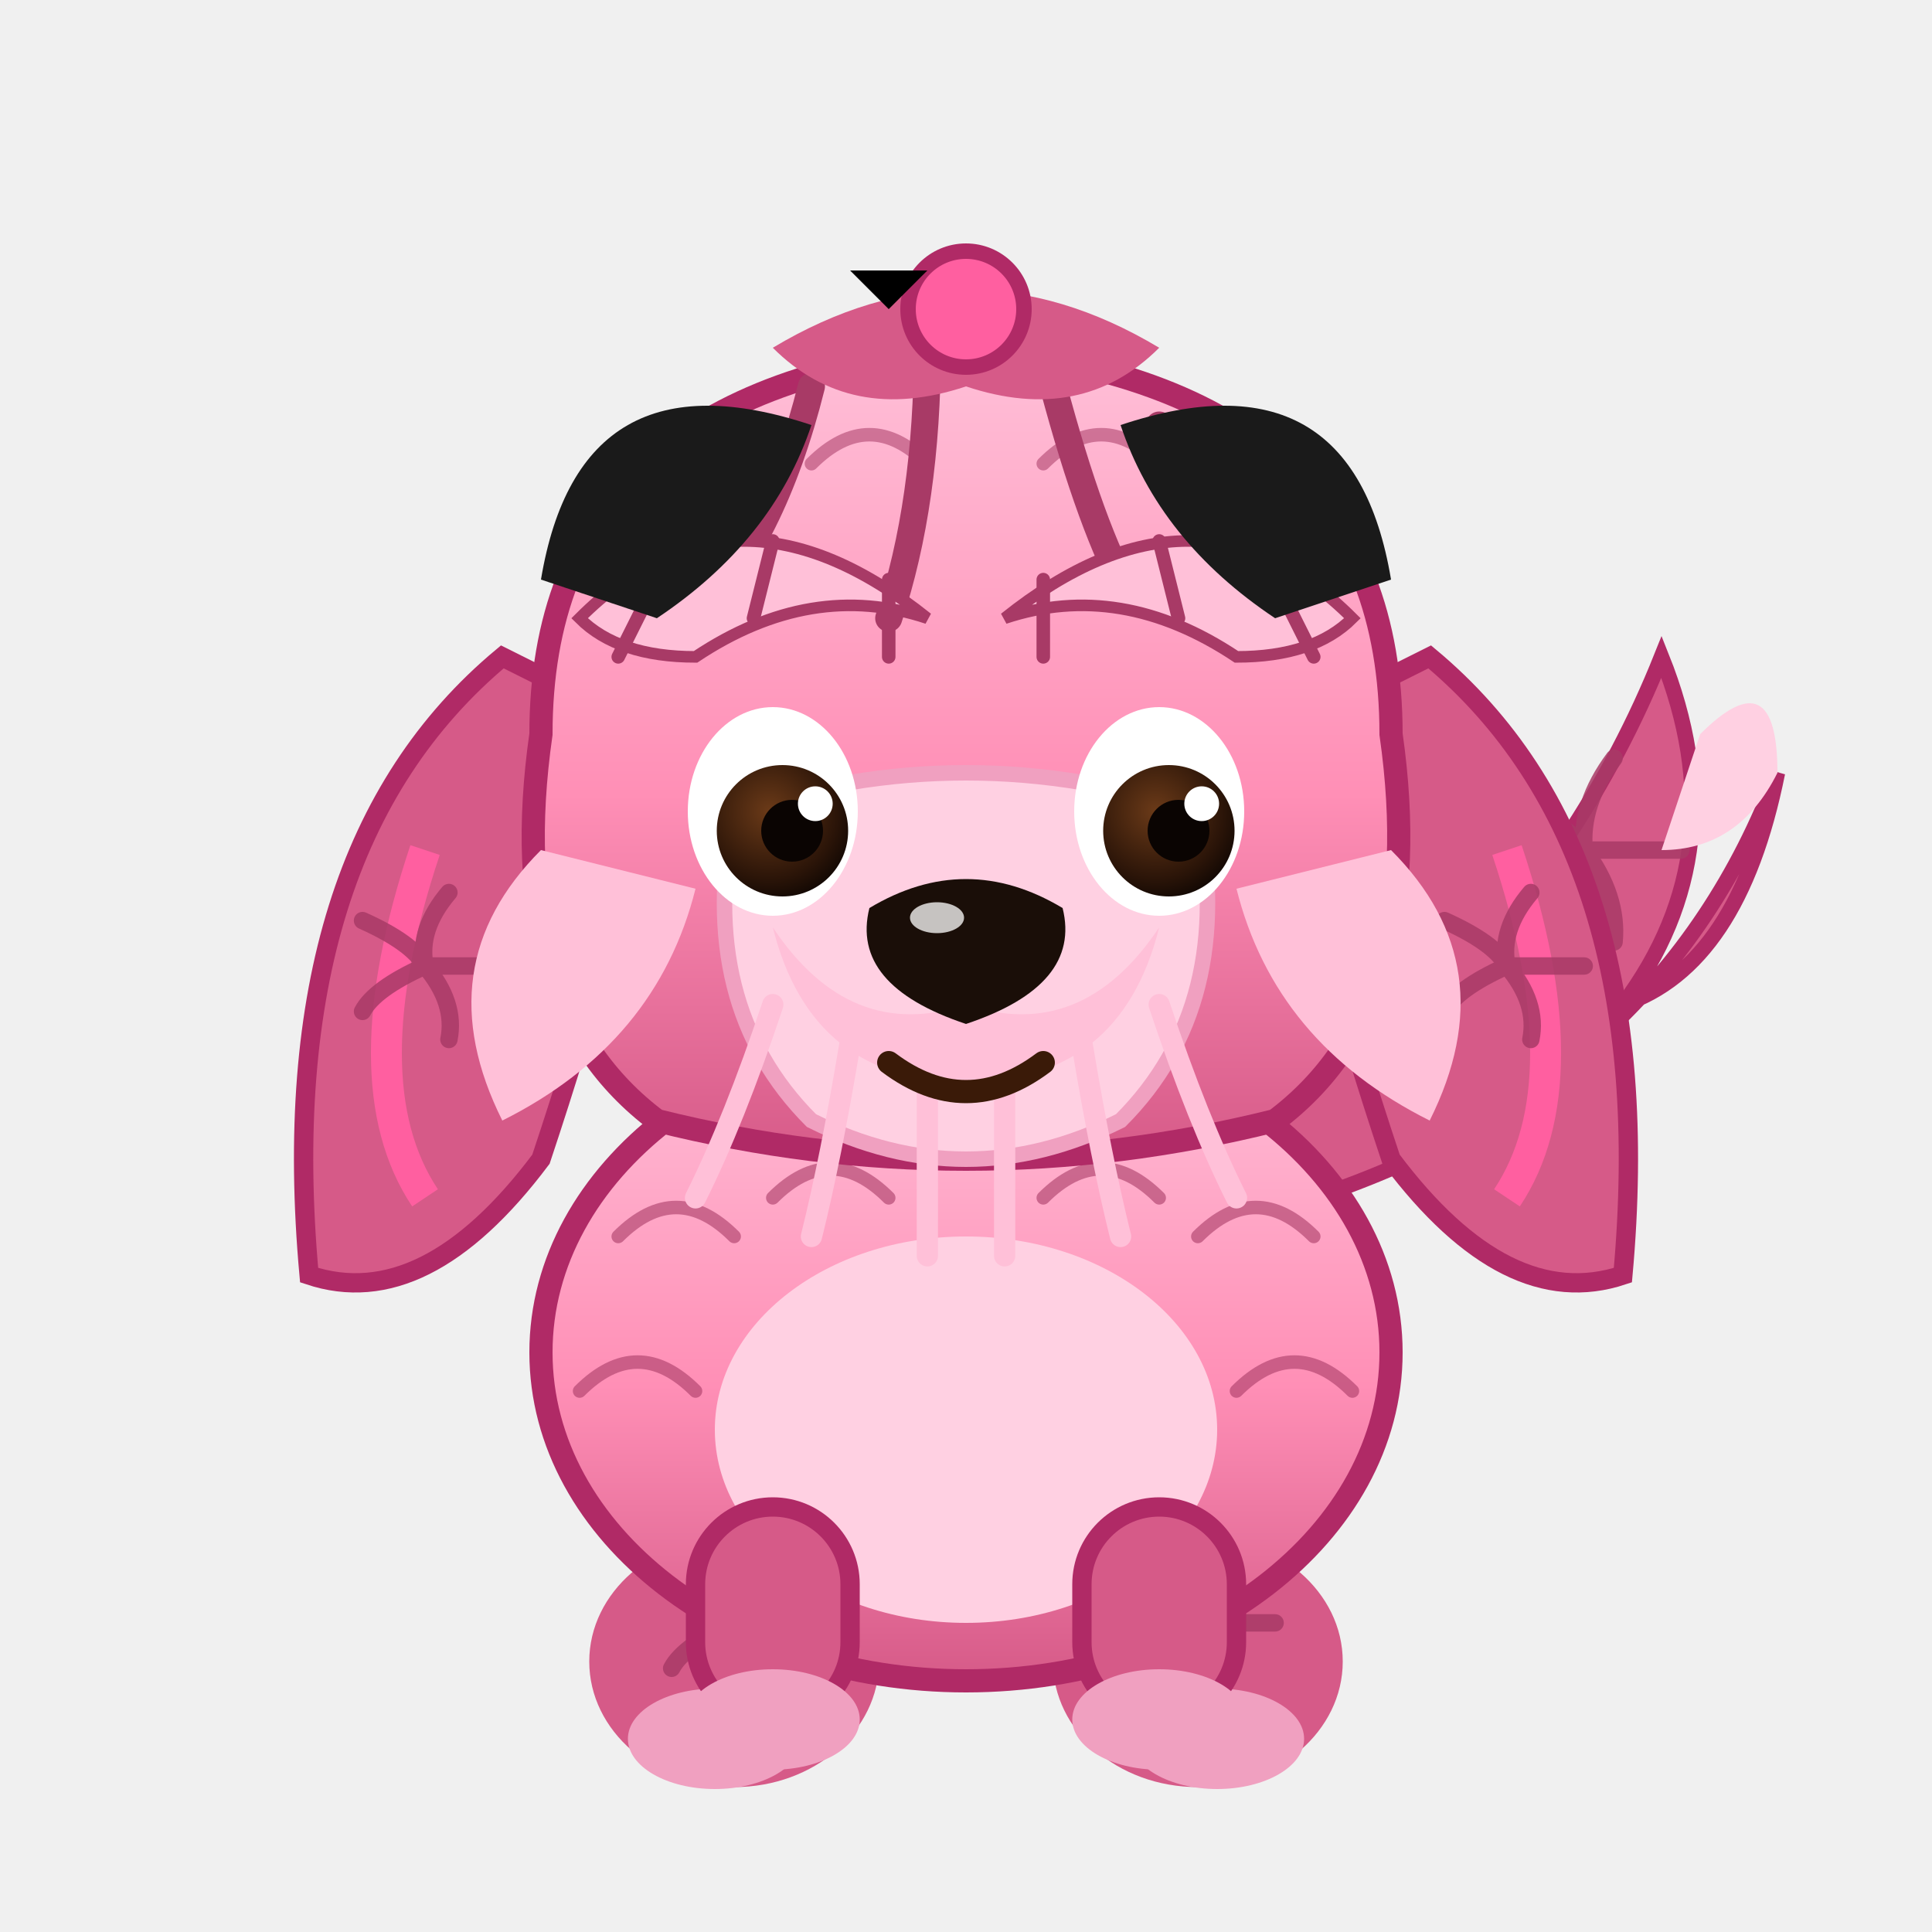
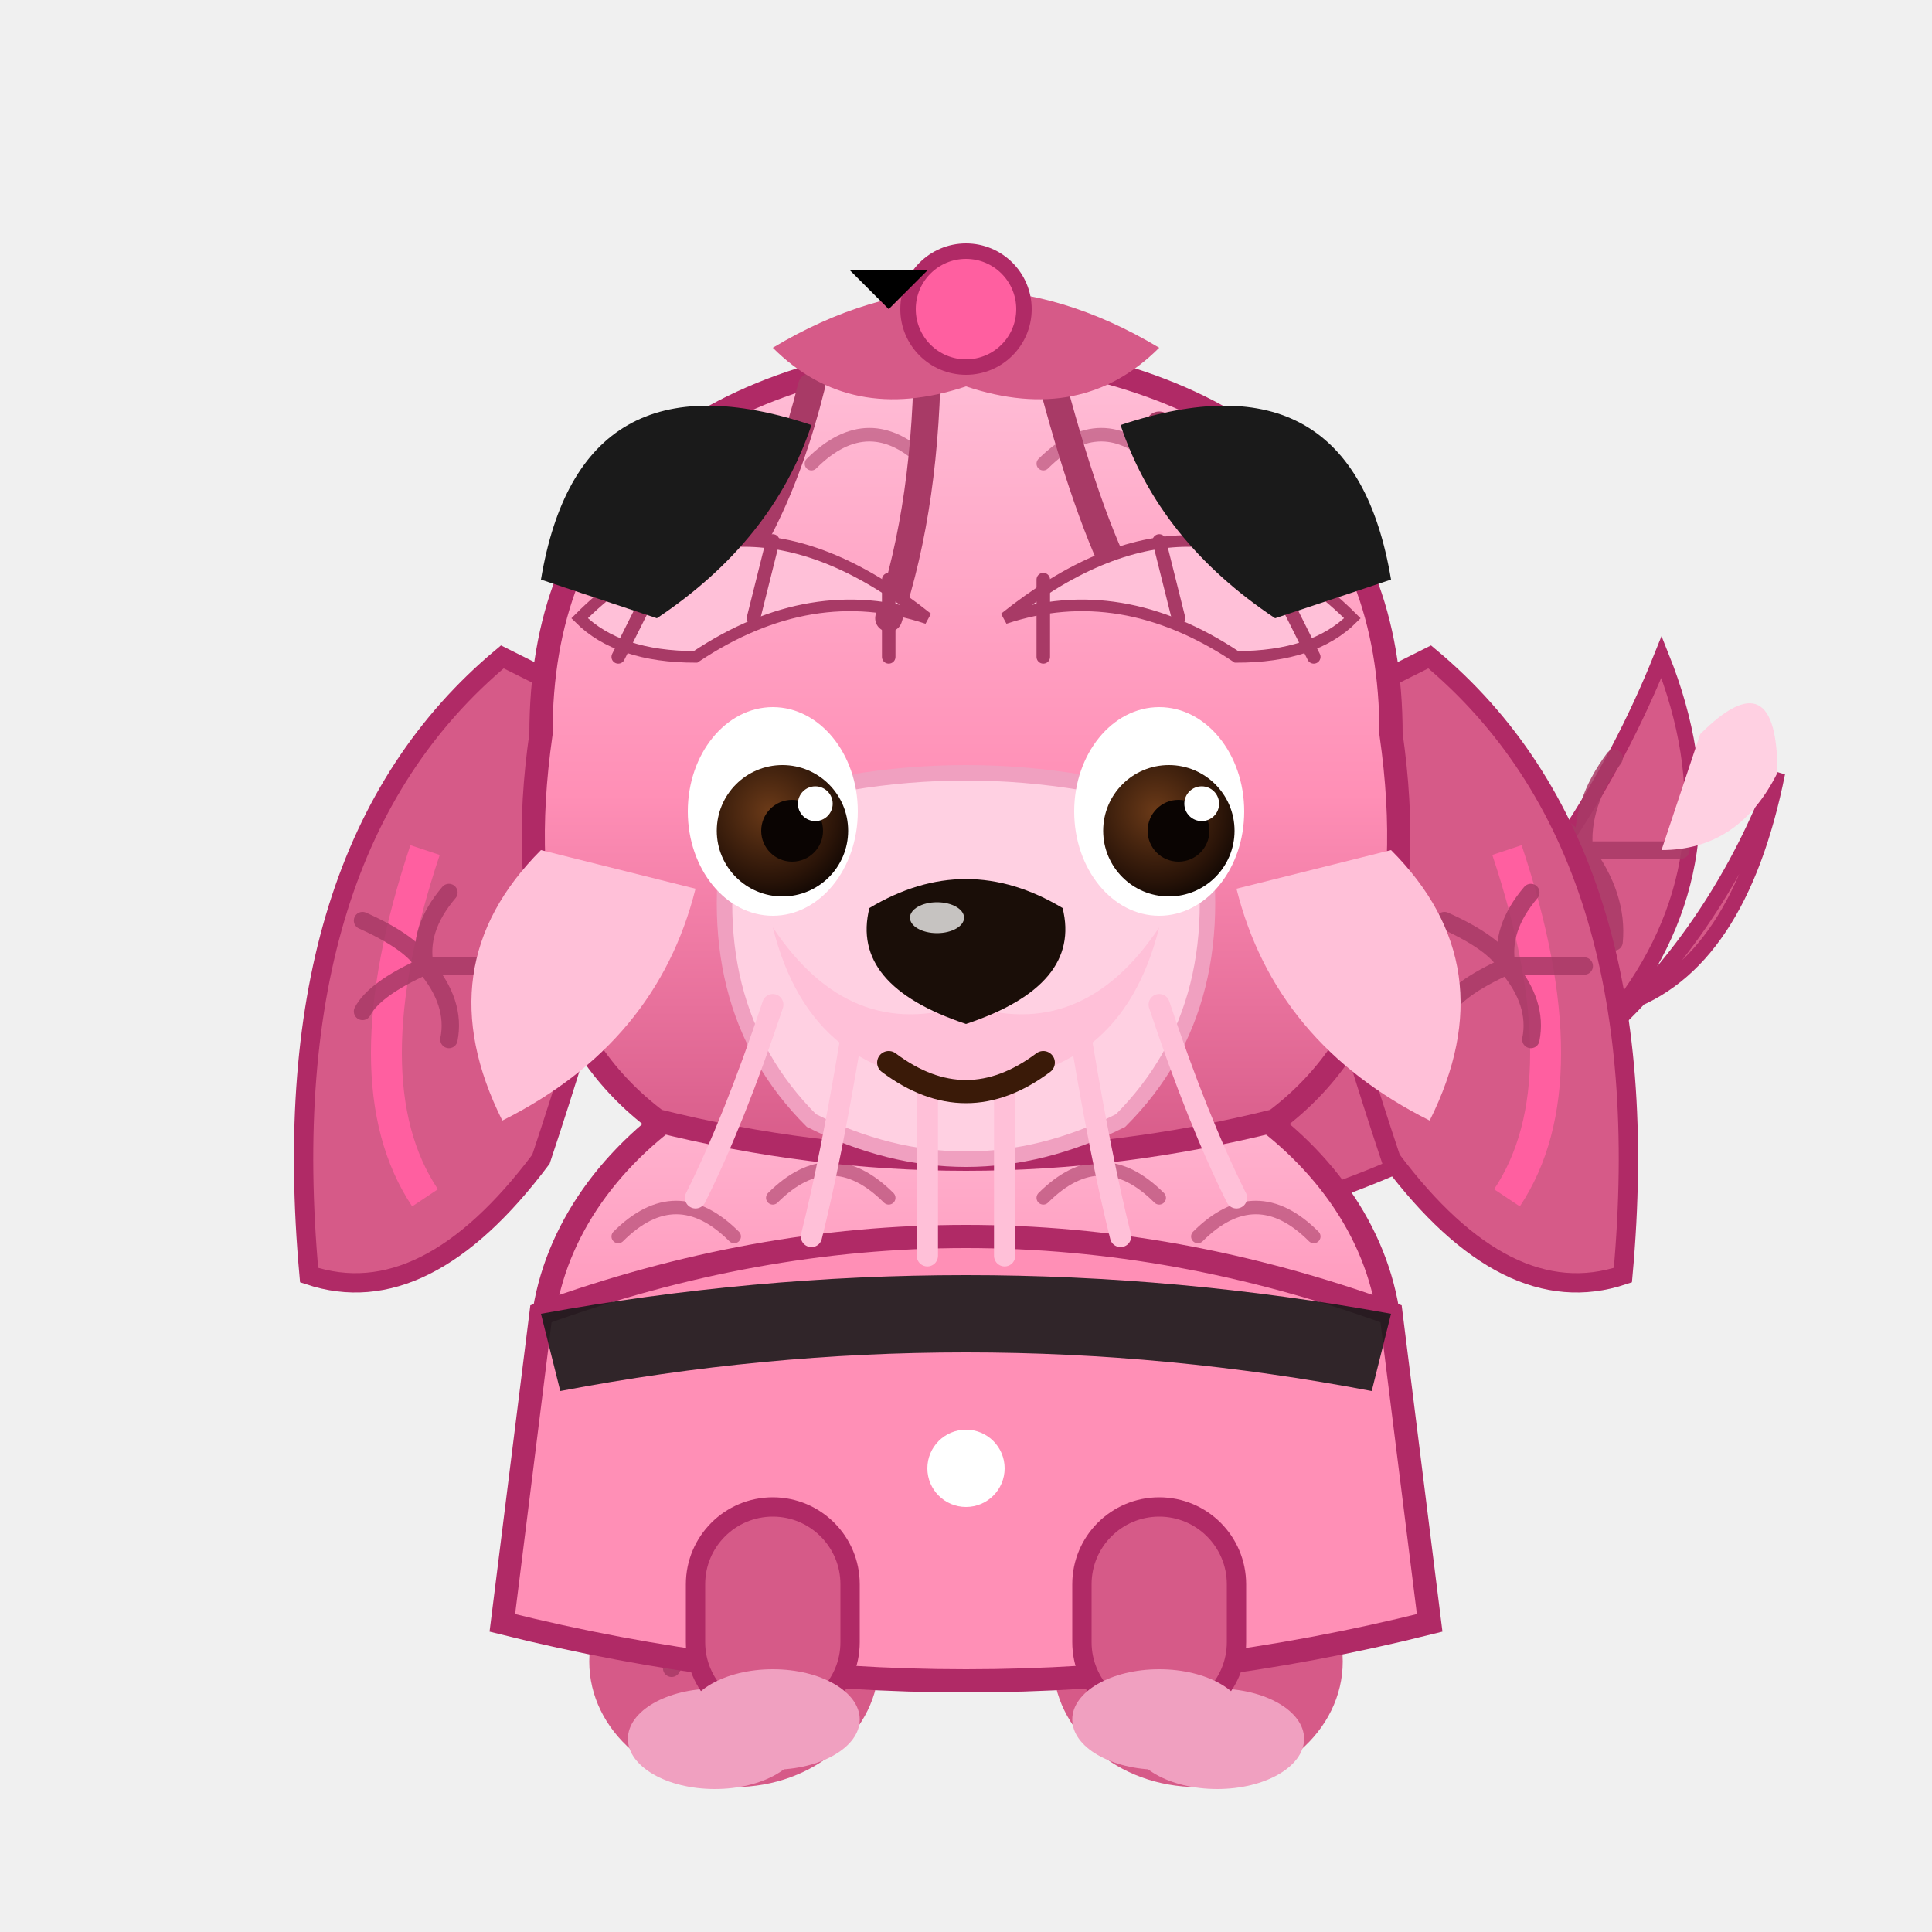
<svg viewBox="0 0 100 100" width="300" height="300" class=" bob" style="overflow:visible">
  <defs>
    <radialGradient id="eye-draculaura" cx="40%" cy="35%" r="75%">
      <stop offset="0%" stop-color="#6b3a18" />
      <stop offset="70%" stop-color="#2a1408" />
      <stop offset="100%" stop-color="#0a0402" />
    </radialGradient>
    <linearGradient id="cape-draculaura" x1="0" y1="0" x2="0" y2="1">
      <stop offset="0%" stop-color="#1a1024" />
      <stop offset="100%" stop-color="#3a1830" />
    </linearGradient>
    <linearGradient id="fur-draculaura" x1="0" y1="0" x2="0" y2="1">
      <stop offset="0%" stop-color="#ffc0d8" />
      <stop offset="55%" stop-color="#ff8fb6" />
      <stop offset="100%" stop-color="#d65a88" />
    </linearGradient>
  </defs>
  <g>
    <g transform="">
      <g class="wag" style="transform-origin:72px 64px">
        <g>
          <path d="M68 62 Q86 56 92 40 Q90 50 84 52 Q90 44 86 34 Q82 44 74 52 Q78 46 72 44 Q72 54 66 58 Z" fill="#d65a88" stroke="#b02a66" stroke-width="0.8" />
          <g stroke="#a83a66" stroke-width="0.9" fill="none" stroke-linecap="round" opacity="0.85">
            <path d="M82 44 Q83.5 44 87 44" />
            <path d="M82 44 Q83.773 46.378 83.545 48.755" />
            <path d="M82 44 Q78.977 45.469 77.955 46.939" />
            <path d="M82 44 Q80.977 42.531 77.955 41.061" />
            <path d="M82 44 Q81.773 41.622 83.545 39.245" />
          </g>
          <path d="M88 38 Q92 34 92 40 Q90 44 86 44 Z" fill="#ffd0e2" />
        </g>
      </g>
      <g>
        <ellipse cx="38" cy="86" rx="7.5" ry="6.5" fill="#d65a88" />
        <ellipse cx="62" cy="86" rx="7.5" ry="6.5" fill="#d65a88" />
        <g stroke="#a83a66" stroke-width="0.9" fill="none" stroke-linecap="round" opacity="0.85">
          <path d="M38 84 Q39 84 42 84" />
          <path d="M38 84 Q39.618 85.902 39.236 87.804" />
          <path d="M38 84 Q35.382 85.176 34.764 86.351" />
          <path d="M38 84 Q37.382 82.824 34.764 81.649" />
          <path d="M38 84 Q37.618 82.098 39.236 80.196" />
        </g>
        <g stroke="#a83a66" stroke-width="0.9" fill="none" stroke-linecap="round" opacity="0.85">
          <path d="M62 84 Q63 84 66 84" />
          <path d="M62 84 Q63.618 85.902 63.236 87.804" />
          <path d="M62 84 Q59.382 85.176 58.764 86.351" />
          <path d="M62 84 Q61.382 82.824 58.764 81.649" />
          <path d="M62 84 Q61.618 82.098 63.236 80.196" />
        </g>
        <ellipse cx="37" cy="90" rx="4.5" ry="2.6" fill="#f0a0c0" />
        <ellipse cx="63" cy="90" rx="4.5" ry="2.6" fill="#f0a0c0" />
      </g>
      <g>
        <ellipse cx="50" cy="70" rx="22" ry="17" fill="url(#fur-draculaura)" stroke="#b02a66" stroke-width="1.2" />
        <ellipse cx="50" cy="74" rx="13" ry="10" fill="#ffd0e2" />
        <g stroke="#a83a66" stroke-width="0.7" fill="none" opacity="0.6" stroke-linecap="round">
          <path d="M32 64 q3 -3 6 0" />
          <path d="M40 62 q3 -3 6 0" />
          <path d="M54 62 q3 -3 6 0" />
          <path d="M62 64 q3 -3 6 0" />
          <path d="M30 72 q3 -3 6 0" />
          <path d="M64 72 q3 -3 6 0" />
        </g>
+       </g>
+       <g>
+         <path d="M28 68 Q50 60 72 68 L74 84 Q50 90 26 84 Z" fill="#ff8fb6" stroke="#b02a66" stroke-width="1.2" />
+         <path d="M28 68 Q50 64 72 68 L71 72 Q50 68 29 72 Z" fill="#1a1a1a" opacity="0.9" />
+         <circle cx="50" cy="76" r="2" fill="#fff" />
      </g>
      <g>
        <rect x="36" y="78" width="8" height="11" rx="4" fill="#d65a88" stroke="#b02a66" stroke-width="1" />
        <rect x="56" y="78" width="8" height="11" rx="4" fill="#d65a88" stroke="#b02a66" stroke-width="1" />
        <ellipse cx="40" cy="89" rx="4.5" ry="2.6" fill="#f0a0c0" />
        <ellipse cx="60" cy="89" rx="4.5" ry="2.6" fill="#f0a0c0" />
      </g>
      <g>
        <path d="M26 34 Q14 44 16 66 Q22 68 28 60 Q32 48 34 38 Z" fill="#d65a88" stroke="#b02a66" stroke-width="1" />
        <path d="M74 34 Q86 44 84 66 Q78 68 72 60 Q68 48 66 38 Z" fill="#d65a88" stroke="#b02a66" stroke-width="1" />
        <path d="M22 44 Q18 56 22 62" fill="none" stroke="#ff5fa0" stroke-width="1.6" />
        <path d="M78 44 Q82 56 78 62" fill="none" stroke="#ff5fa0" stroke-width="1.6" />
        <g stroke="#a83a66" stroke-width="0.9" fill="none" stroke-linecap="round" opacity="0.85">
          <path d="M22 50 Q23 50 26 50" />
          <path d="M22 50 Q23.618 51.902 23.236 53.804" />
          <path d="M22 50 Q19.382 51.176 18.764 52.351" />
          <path d="M22 50 Q21.382 48.824 18.764 47.649" />
          <path d="M22 50 Q21.618 48.098 23.236 46.196" />
        </g>
        <g stroke="#a83a66" stroke-width="0.9" fill="none" stroke-linecap="round" opacity="0.85">
          <path d="M78 50 Q79 50 82 50" />
          <path d="M78 50 Q79.618 51.902 79.236 53.804" />
          <path d="M78 50 Q75.382 51.176 74.764 52.351" />
          <path d="M78 50 Q77.382 48.824 74.764 47.649" />
          <path d="M78 50 Q77.618 48.098 79.236 46.196" />
        </g>
        <path d="M28 38 Q28 20 50 18 Q72 20 72 38 Q74 52 66 58 Q50 62 34 58 Q26 52 28 38 Z" fill="url(#fur-draculaura)" stroke="#b02a66" stroke-width="1.2" />
        <g stroke="#a83a66" stroke-width="0.7" fill="none" opacity="0.55" stroke-linecap="round">
          <path d="M32 28 q3 -3 6 0" />
          <path d="M42 24 q3 -3 6 0" />
          <path d="M54 24 q3 -3 6 0" />
          <path d="M62 28 q3 -3 6 0" />
        </g>
        <path d="M28 44 Q22 50 26 58 Q34 54 36 46 Z" fill="#ffc0d8" />
        <path d="M72 44 Q78 50 74 58 Q66 54 64 46 Z" fill="#ffc0d8" />
        <g>
          <g stroke="#a83a66" stroke-width="1.4" fill="none" stroke-linecap="round">
            <path d="M42 20 q-2 8 -6 12" />
            <path d="M48 18 q0 8 -2 14" />
            <path d="M54 18 q2 8 4 12" />
            <path d="M60 22 q4 6 6 10" />
          </g>
          <path d="M40 18 Q50 12 60 18 Q56 22 50 20 Q44 22 40 18 Z" fill="#d65a88" />
        </g>
        <g>
          <path d="M30 32 Q38 24 48 32 Q42 30 36 34 Q32 34 30 32 Z" fill="#ffc0d8" stroke="#a83a66" stroke-width="0.6" />
          <path d="M70 32 Q62 24 52 32 Q58 30 64 34 Q68 34 70 32 Z" fill="#ffc0d8" stroke="#a83a66" stroke-width="0.6" />
          <g stroke="#a83a66" stroke-width="0.7" fill="none" stroke-linecap="round">
            <path d="M34 30 l-2 4" />
            <path d="M40 28 l-1 4" />
            <path d="M46 30 l0 4" />
            <path d="M66 30 l2 4" />
            <path d="M60 28 l1 4" />
            <path d="M54 30 l0 4" />
          </g>
        </g>
        <path d="M38 42 Q50 38 62 42 Q64 52 58 58 Q50 62 42 58 Q36 52 38 42 Z" fill="#ffd0e2" stroke="#f0a0c0" stroke-width="0.8" />
        <g>
          <g stroke="#ffc0d8" stroke-width="1.1" fill="none" stroke-linecap="round">
            <path d="M40 52 q-2 6 -4 10" />
            <path d="M44 54 q-1 6 -2 10" />
            <path d="M48 55 q0 6 0 10" />
            <path d="M52 55 q0 6 0 10" />
            <path d="M56 54 q1 6 2 10" />
            <path d="M60 52 q2 6 4 10" />
          </g>
          <path d="M40 48 Q44 54 50 52 Q56 54 60 48 Q58 56 50 56 Q42 56 40 48 Z" fill="#ffc0d8" />
        </g>
        <g class="blink" style="transform-origin:50px 42px">
          <ellipse cx="40" cy="42" rx="4.4" ry="5.4" fill="#fff" />
          <ellipse cx="60" cy="42" rx="4.4" ry="5.4" fill="#fff" />
          <circle cx="40.5" cy="43" r="3.4" fill="url(#eye-draculaura)" />
          <circle cx="60.5" cy="43" r="3.4" fill="url(#eye-draculaura)" />
          <circle cx="41" cy="43" r="1.6" fill="#0a0402" />
          <circle cx="61" cy="43" r="1.6" fill="#0a0402" />
          <circle cx="42.2" cy="41.6" r="0.9" fill="#fff" />
          <circle cx="62.2" cy="41.6" r="0.9" fill="#fff" />
        </g>
        <g>
          <path d="M45 47 Q50 44 55 47 Q56 51 50 53 Q44 51 45 47 Z" fill="#1a0e08" />
          <ellipse cx="48.5" cy="47.5" rx="1.4" ry="0.8" fill="#fff" opacity="0.75" />
          <path d="M46 55 Q50 58 54 55" stroke="#3a1a08" stroke-width="1.2" fill="none" stroke-linecap="round" />
        </g>
        <g>
          <path d="M28 30 Q30 18 42 22 Q40 28 34 32 Z" fill="#1a1a1a" />
          <path d="M72 30 Q70 18 58 22 Q60 28 66 32 Z" fill="#1a1a1a" />
          <circle cx="50" cy="16" r="3" fill="#ff5fa0" stroke="#b02a66" stroke-width="0.8" />
          <path d="M44 14 l2 2 l2 -2" fill="#000" />
        </g>
      </g>
    </g>
  </g>
</svg>
